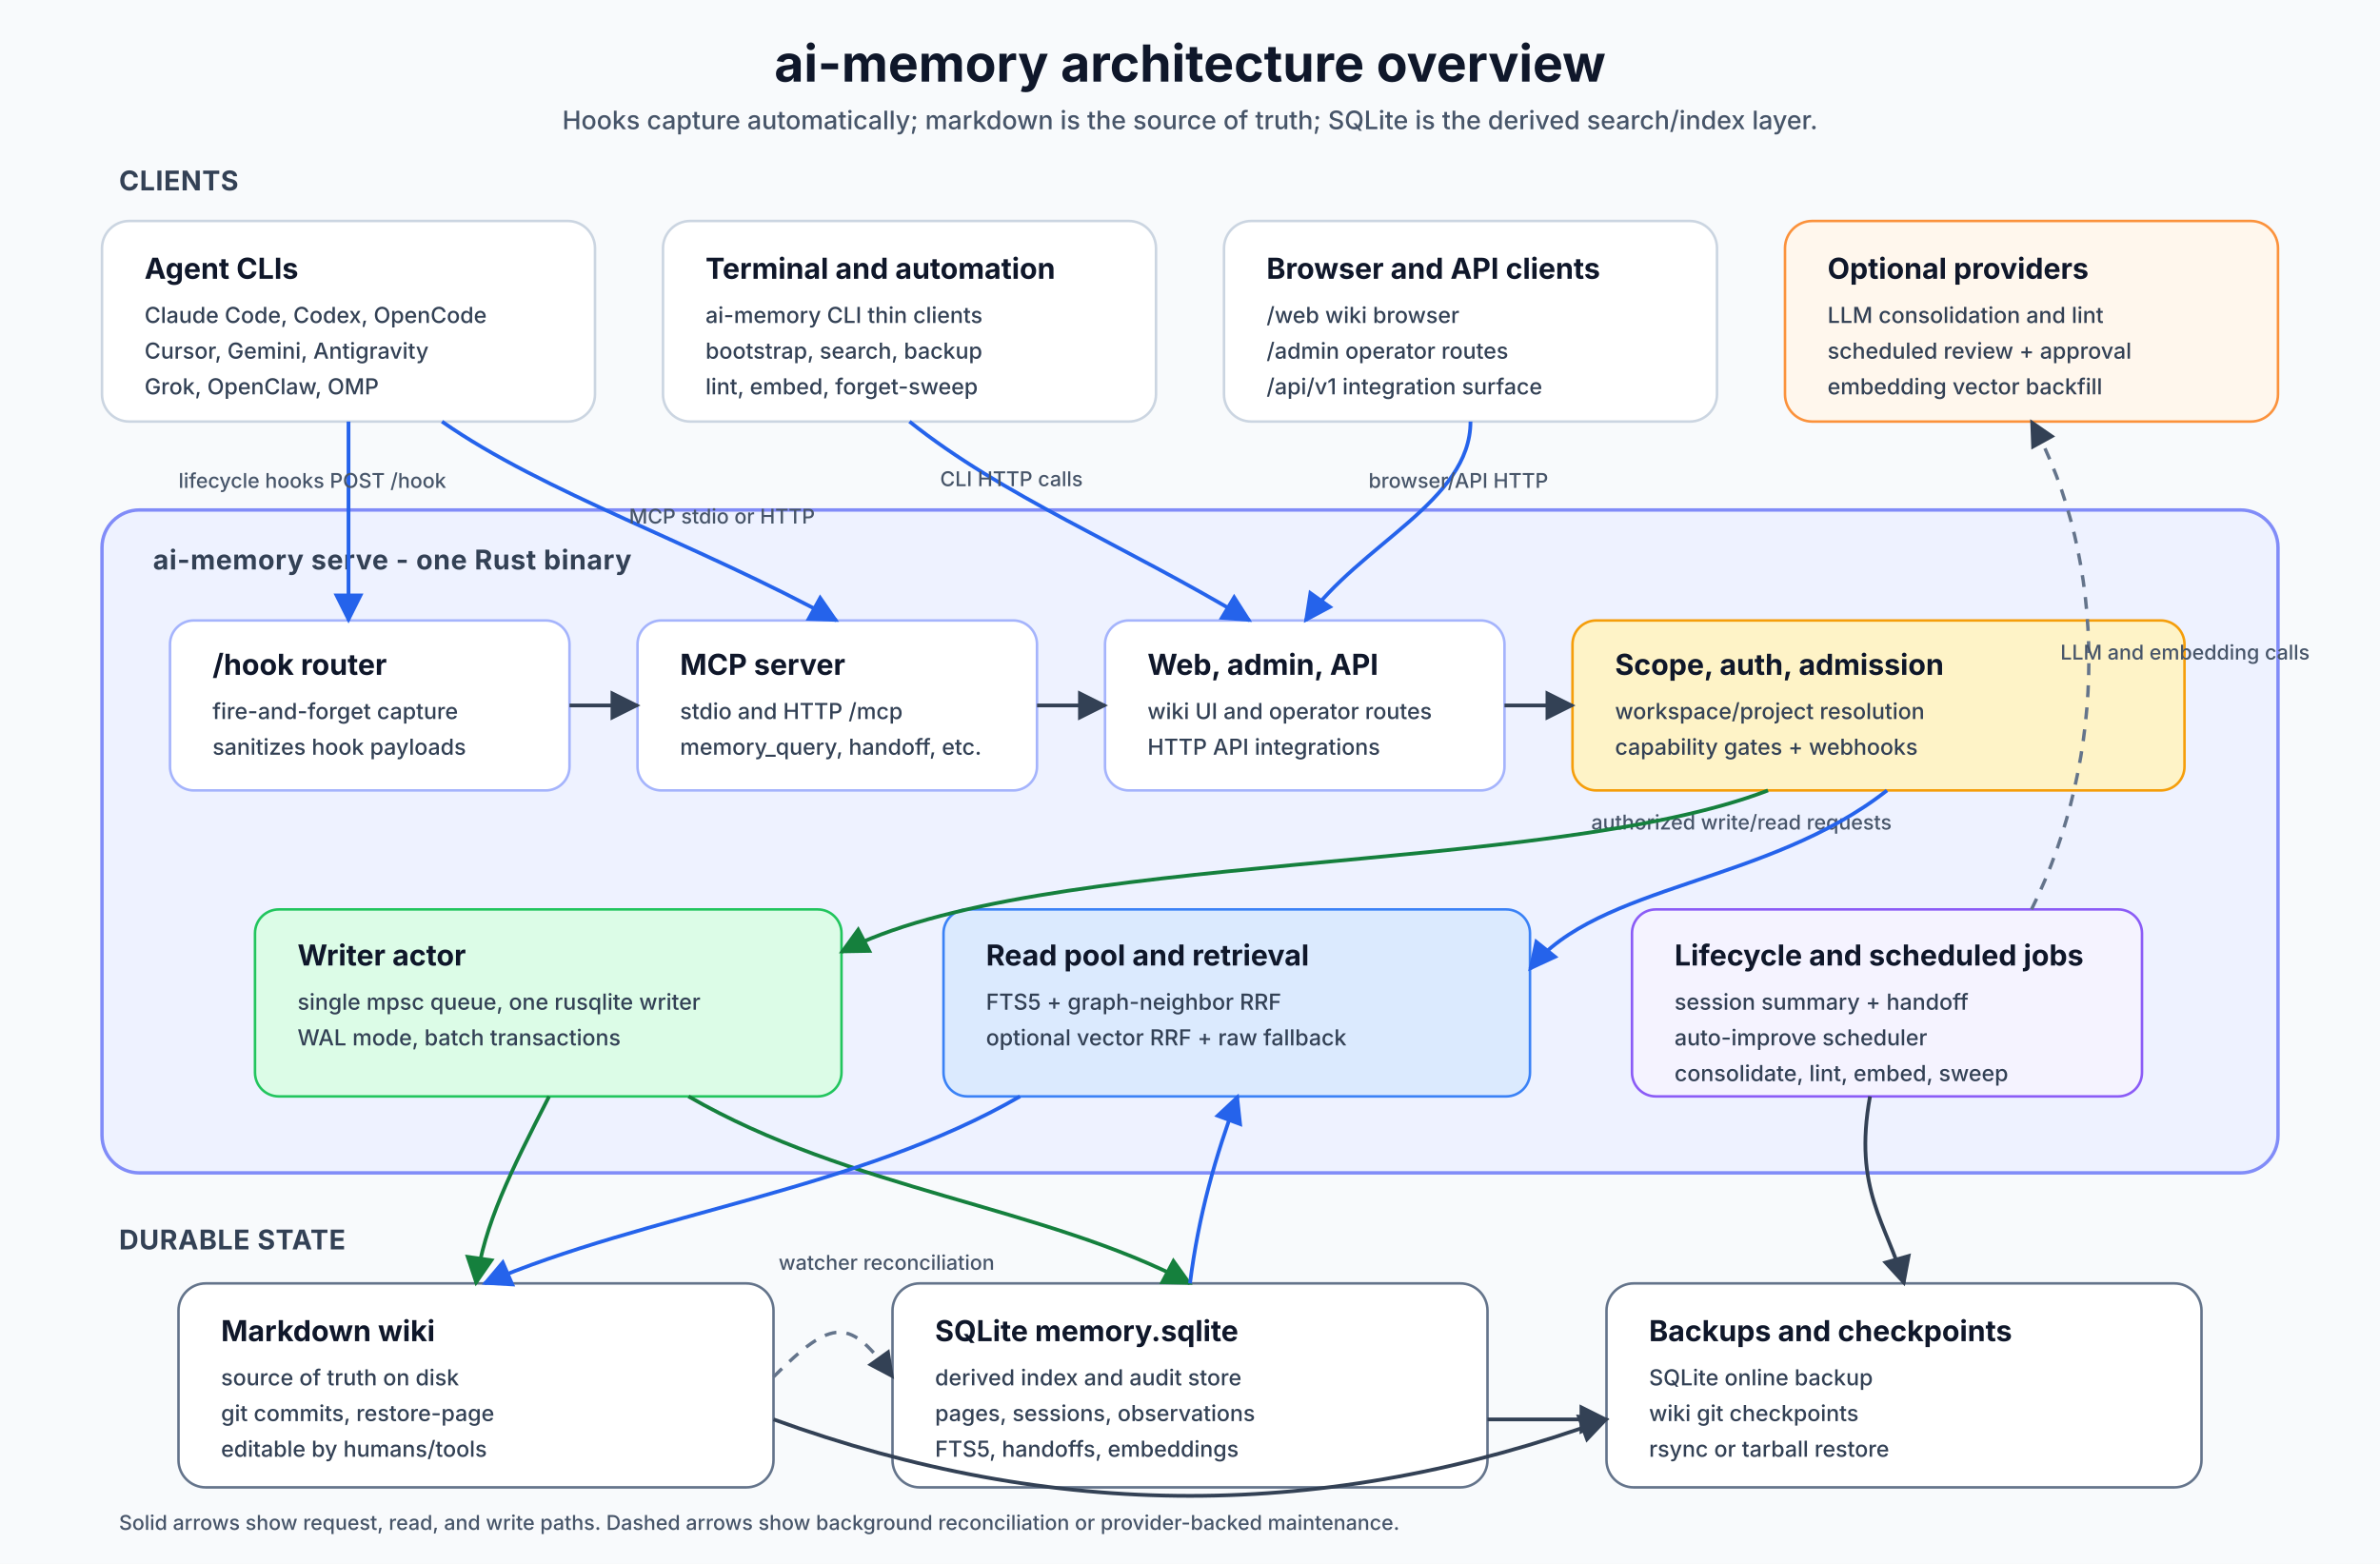
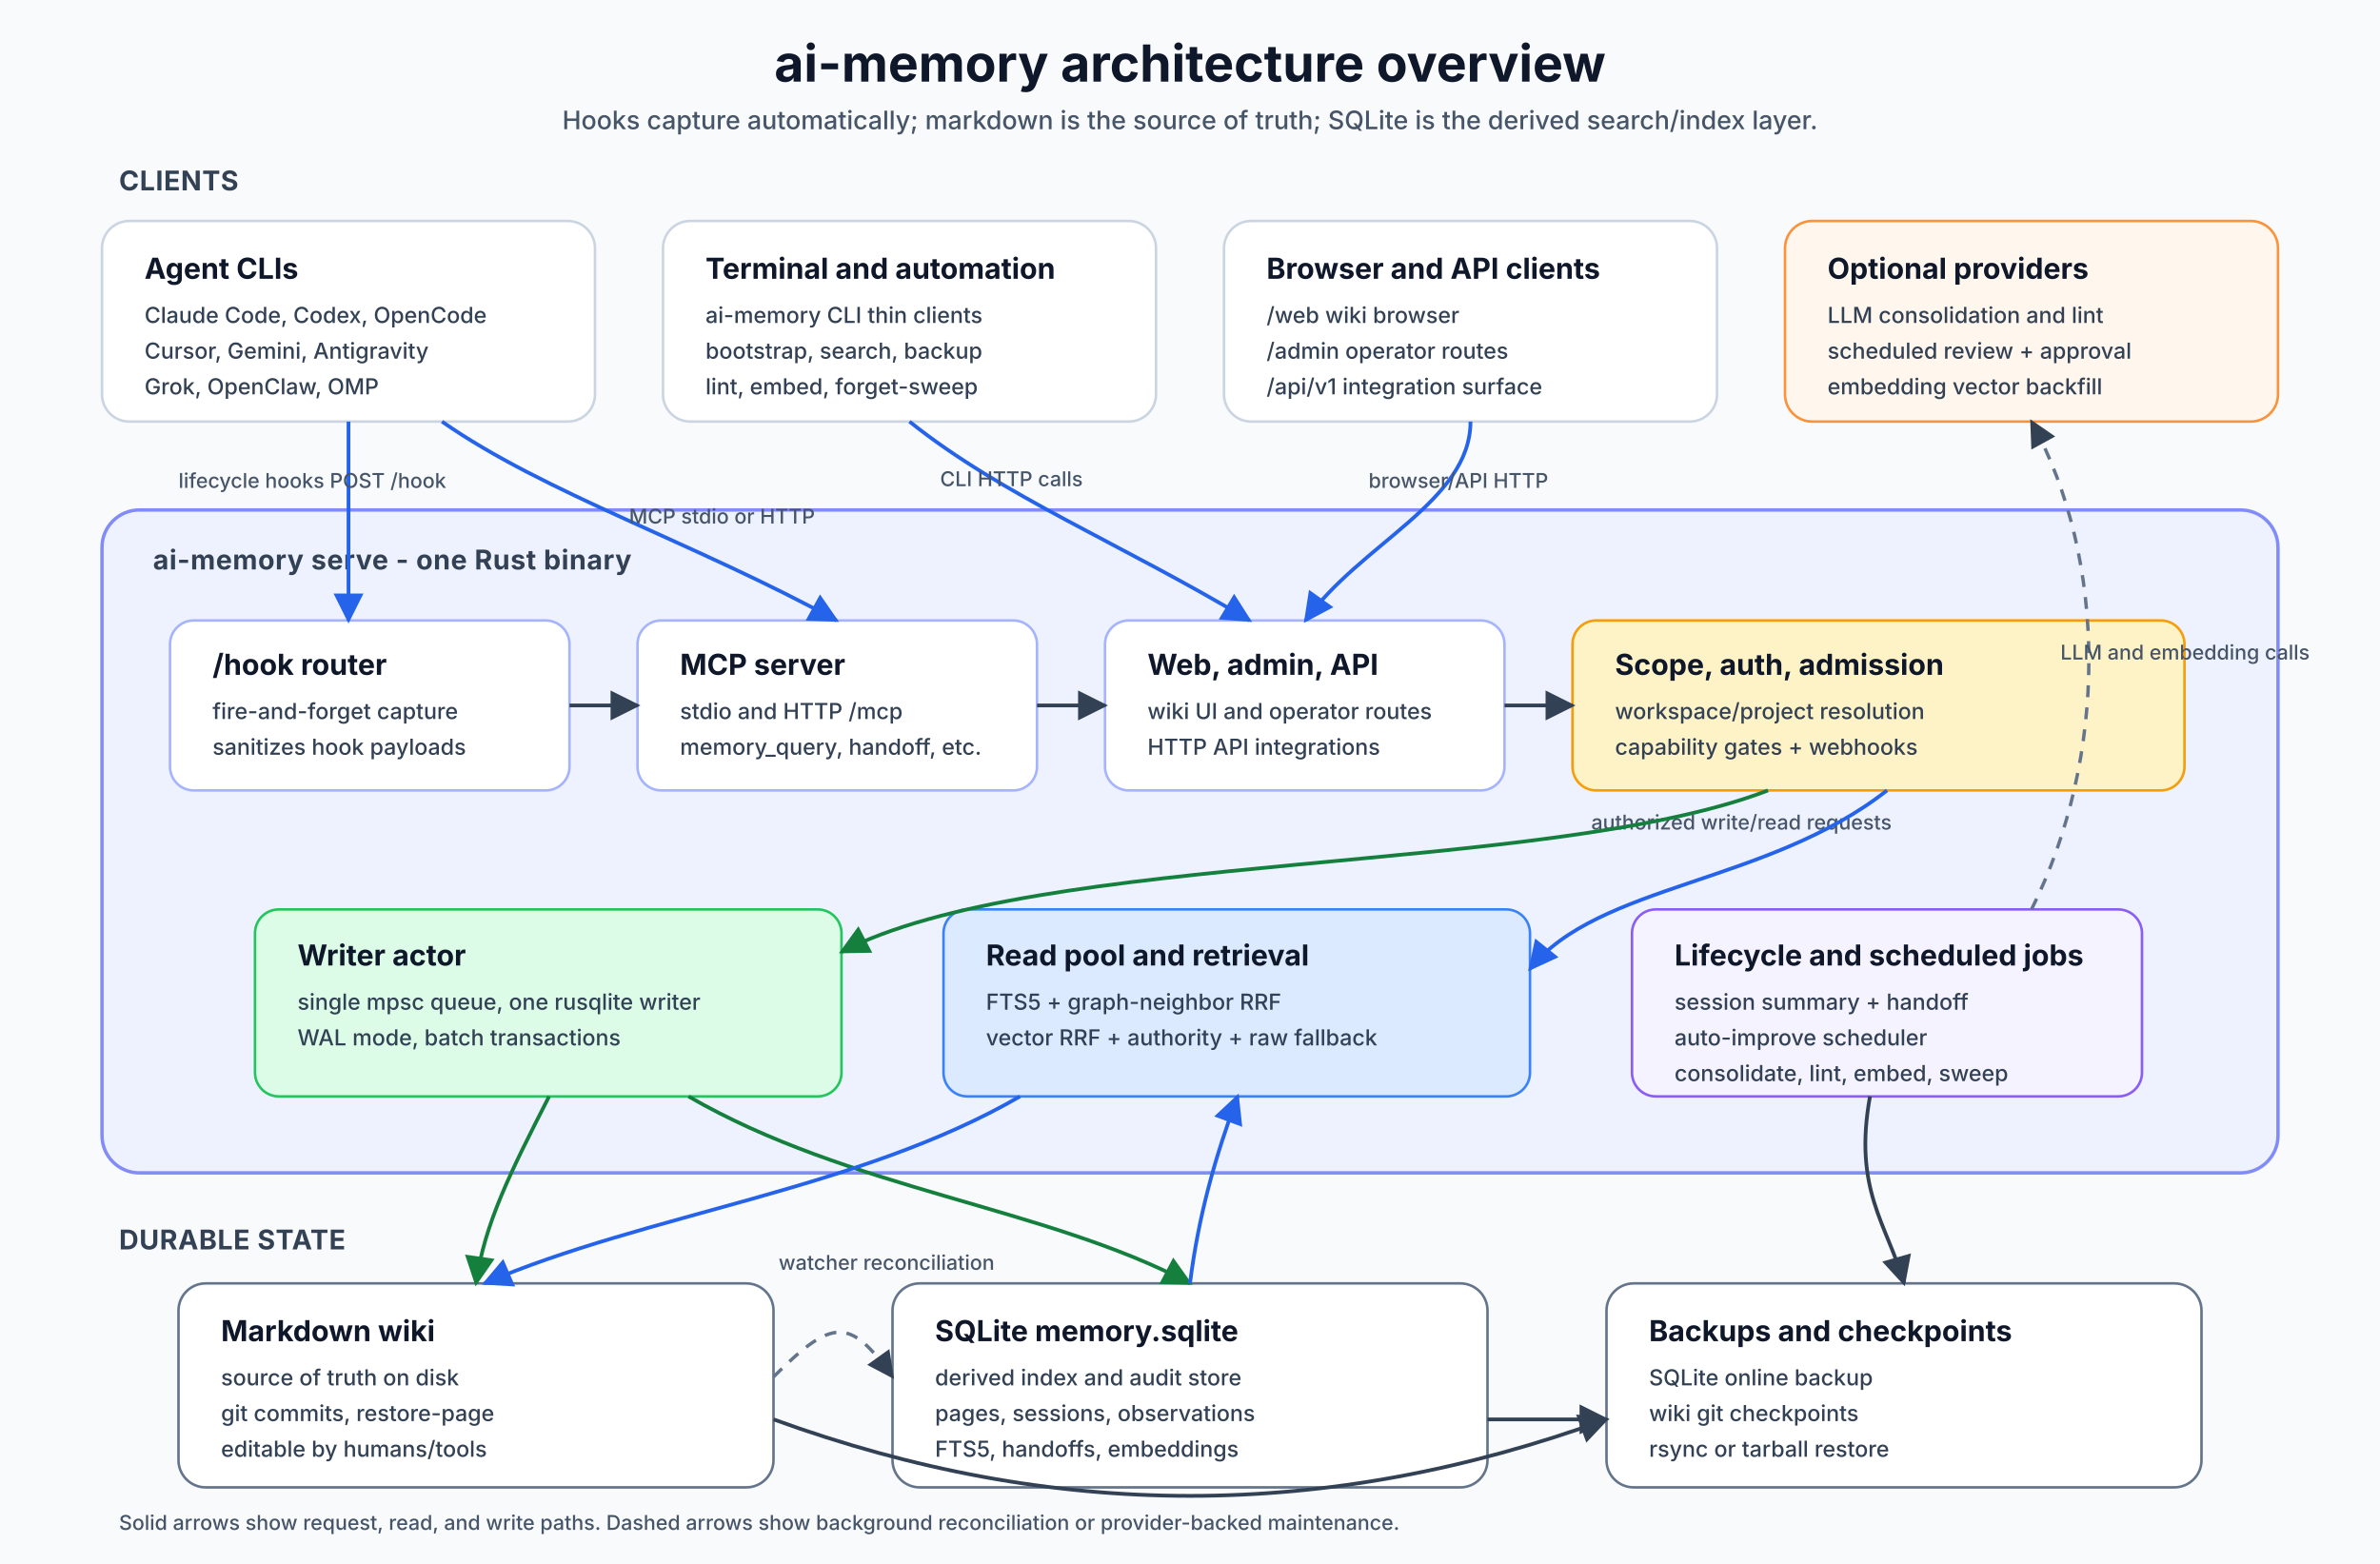
<svg xmlns="http://www.w3.org/2000/svg" width="1400" height="920" viewBox="0 0 1400 920" role="img" aria-labelledby="title desc">
  <defs>
    <marker id="arrow" viewBox="0 0 10 10" refX="9" refY="5" markerWidth="8" markerHeight="8" orient="auto-start-reverse">
      <path d="M 0 0 L 10 5 L 0 10 z" fill="#334155" />
    </marker>
    <marker id="arrow-blue" viewBox="0 0 10 10" refX="9" refY="5" markerWidth="8" markerHeight="8" orient="auto-start-reverse">
      <path d="M 0 0 L 10 5 L 0 10 z" fill="#2563eb" />
    </marker>
    <marker id="arrow-green" viewBox="0 0 10 10" refX="9" refY="5" markerWidth="8" markerHeight="8" orient="auto-start-reverse">
      <path d="M 0 0 L 10 5 L 0 10 z" fill="#15803d" />
    </marker>
    <style>
      .canvas { fill: #f8fafc; }
      .title { font: 700 30px system-ui, -apple-system, BlinkMacSystemFont, "Segoe UI", sans-serif; fill: #0f172a; }
      .subtitle { font: 500 15px system-ui, -apple-system, BlinkMacSystemFont, "Segoe UI", sans-serif; fill: #475569; }
      .group-label { font: 700 16px system-ui, -apple-system, BlinkMacSystemFont, "Segoe UI", sans-serif; fill: #334155; letter-spacing: .02em; }
      .box-title { font: 700 17px system-ui, -apple-system, BlinkMacSystemFont, "Segoe UI", sans-serif; fill: #0f172a; }
      .box-text { font: 500 13px system-ui, -apple-system, BlinkMacSystemFont, "Segoe UI", sans-serif; fill: #334155; }
      .small { font: 500 12px system-ui, -apple-system, BlinkMacSystemFont, "Segoe UI", sans-serif; fill: #475569; }
      .client { fill: #ffffff; stroke: #cbd5e1; stroke-width: 1.5; rx: 16; }
      .server { fill: #eef2ff; stroke: #818cf8; stroke-width: 2; rx: 22; }
      .route { fill: #ffffff; stroke: #a5b4fc; stroke-width: 1.5; rx: 14; }
      .boundary { fill: #fef3c7; stroke: #f59e0b; stroke-width: 1.5; rx: 14; }
      .writer { fill: #dcfce7; stroke: #22c55e; stroke-width: 1.5; rx: 14; }
      .reader { fill: #dbeafe; stroke: #3b82f6; stroke-width: 1.5; rx: 14; }
      .job { fill: #f5f3ff; stroke: #8b5cf6; stroke-width: 1.5; rx: 14; }
      .store { fill: #ffffff; stroke: #64748b; stroke-width: 1.5; rx: 16; }
      .external { fill: #fff7ed; stroke: #fb923c; stroke-width: 1.5; rx: 16; }
      .arrow { fill: none; stroke: #334155; stroke-width: 2.2; marker-end: url(#arrow); }
      .arrow-blue { fill: none; stroke: #2563eb; stroke-width: 2.2; marker-end: url(#arrow-blue); }
      .arrow-green { fill: none; stroke: #15803d; stroke-width: 2.2; marker-end: url(#arrow-green); }
      .arrow-dashed { fill: none; stroke: #64748b; stroke-width: 2; stroke-dasharray: 7 6; marker-end: url(#arrow); }
    </style>
  </defs>
  <rect class="canvas" x="0" y="0" width="1400" height="920" />
  <text class="title" x="700" y="48" text-anchor="middle">ai-memory architecture overview</text>
  <text class="subtitle" x="700" y="76" text-anchor="middle">Hooks capture automatically; markdown is the source of truth; SQLite is the derived search/index layer.</text>
  <text class="group-label" x="70" y="112">CLIENTS</text>
  <rect class="client" x="60" y="130" width="290" height="118" />
  <text class="box-title" x="85" y="164">Agent CLIs</text>
  <text class="box-text" x="85" y="190">Claude Code, Codex, OpenCode</text>
  <text class="box-text" x="85" y="211">Cursor, Gemini, Antigravity</text>
  <text class="box-text" x="85" y="232">Grok, OpenClaw, OMP</text>
  <rect class="client" x="390" y="130" width="290" height="118" />
  <text class="box-title" x="415" y="164">Terminal and automation</text>
  <text class="box-text" x="415" y="190">ai-memory CLI thin clients</text>
  <text class="box-text" x="415" y="211">bootstrap, search, backup</text>
  <text class="box-text" x="415" y="232">lint, embed, forget-sweep</text>
  <rect class="client" x="720" y="130" width="290" height="118" />
  <text class="box-title" x="745" y="164">Browser and API clients</text>
  <text class="box-text" x="745" y="190">/web wiki browser</text>
  <text class="box-text" x="745" y="211">/admin operator routes</text>
  <text class="box-text" x="745" y="232">/api/v1 integration surface</text>
  <rect class="external" x="1050" y="130" width="290" height="118" />
  <text class="box-title" x="1075" y="164">Optional providers</text>
  <text class="box-text" x="1075" y="190">LLM consolidation and lint</text>
  <text class="box-text" x="1075" y="211">scheduled review + approval</text>
  <text class="box-text" x="1075" y="232">embedding vector backfill</text>
  <rect class="server" x="60" y="300" width="1280" height="390" />
  <text class="group-label" x="90" y="335">ai-memory serve - one Rust binary</text>
  <rect class="route" x="100" y="365" width="235" height="100" />
  <text class="box-title" x="125" y="397">/hook router</text>
  <text class="box-text" x="125" y="423">fire-and-forget capture</text>
  <text class="box-text" x="125" y="444">sanitizes hook payloads</text>
  <rect class="route" x="375" y="365" width="235" height="100" />
  <text class="box-title" x="400" y="397">MCP server</text>
  <text class="box-text" x="400" y="423">stdio and HTTP /mcp</text>
  <text class="box-text" x="400" y="444">memory_query, handoff, etc.</text>
  <rect class="route" x="650" y="365" width="235" height="100" />
  <text class="box-title" x="675" y="397">Web, admin, API</text>
  <text class="box-text" x="675" y="423">wiki UI and operator routes</text>
  <text class="box-text" x="675" y="444">HTTP API integrations</text>
  <rect class="boundary" x="925" y="365" width="360" height="100" />
  <text class="box-title" x="950" y="397">Scope, auth, admission</text>
  <text class="box-text" x="950" y="423">workspace/project resolution</text>
  <text class="box-text" x="950" y="444">capability gates + webhooks</text>
  <rect class="writer" x="150" y="535" width="345" height="110" />
  <text class="box-title" x="175" y="568">Writer actor</text>
  <text class="box-text" x="175" y="594">single mpsc queue, one rusqlite writer</text>
  <text class="box-text" x="175" y="615">WAL mode, batch transactions</text>
  <rect class="reader" x="555" y="535" width="345" height="110" />
  <text class="box-title" x="580" y="568">Read pool and retrieval</text>
  <text class="box-text" x="580" y="594">FTS5 + graph-neighbor RRF</text>
-   <text class="box-text" x="580" y="615">optional vector RRF + raw fallback</text>
+   <text class="box-text" x="580" y="615">vector RRF + authority + raw fallback</text>
  <rect class="job" x="960" y="535" width="300" height="110" />
  <text class="box-title" x="985" y="568">Lifecycle and scheduled jobs</text>
  <text class="box-text" x="985" y="594">session summary + handoff</text>
  <text class="box-text" x="985" y="615">auto-improve scheduler</text>
  <text class="box-text" x="985" y="636">consolidate, lint, embed, sweep</text>
  <text class="group-label" x="70" y="735">DURABLE STATE</text>
  <rect class="store" x="105" y="755" width="350" height="120" />
  <text class="box-title" x="130" y="789">Markdown wiki</text>
  <text class="box-text" x="130" y="815">source of truth on disk</text>
  <text class="box-text" x="130" y="836">git commits, restore-page</text>
  <text class="box-text" x="130" y="857">editable by humans/tools</text>
  <rect class="store" x="525" y="755" width="350" height="120" />
  <text class="box-title" x="550" y="789">SQLite memory.sqlite</text>
  <text class="box-text" x="550" y="815">derived index and audit store</text>
  <text class="box-text" x="550" y="836">pages, sessions, observations</text>
  <text class="box-text" x="550" y="857">FTS5, handoffs, embeddings</text>
  <rect class="store" x="945" y="755" width="350" height="120" />
  <text class="box-title" x="970" y="789">Backups and checkpoints</text>
  <text class="box-text" x="970" y="815">SQLite online backup</text>
  <text class="box-text" x="970" y="836">wiki git checkpoints</text>
  <text class="box-text" x="970" y="857">rsync or tarball restore</text>
  <path class="arrow-blue" d="M 205 248 C 205 280 205 320 205 365" />
  <text class="small" x="105" y="287">lifecycle hooks POST /hook</text>
  <path class="arrow-blue" d="M 260 248 C 320 290 410 320 492 365" />
  <text class="small" x="370" y="308">MCP stdio or HTTP</text>
  <path class="arrow-blue" d="M 535 248 C 590 292 660 320 735 365" />
  <text class="small" x="553" y="286">CLI HTTP calls</text>
  <path class="arrow-blue" d="M 865 248 C 865 295 800 320 768 365" />
  <text class="small" x="805" y="287">browser/API HTTP</text>
  <path class="arrow" d="M 335 415 L 375 415" />
  <path class="arrow" d="M 610 415 L 650 415" />
  <path class="arrow" d="M 885 415 L 925 415" />
  <text class="small" x="936" y="488">authorized write/read requests</text>
  <path class="arrow-green" d="M 1040 465 C 910 515 610 500 495 560" />
  <path class="arrow-blue" d="M 1110 465 C 1040 520 940 520 900 570" />
  <path class="arrow-green" d="M 323 645 C 300 690 285 720 280 755" />
  <path class="arrow-green" d="M 405 645 C 500 700 615 710 700 755" />
  <path class="arrow-blue" d="M 700 755 C 705 715 715 680 728 645" />
  <path class="arrow-blue" d="M 600 645 C 505 700 380 714 285 755" />
  <path class="arrow-dashed" d="M 455 810 C 490 775 500 775 525 810" />
  <text class="small" x="458" y="747">watcher reconciliation</text>
  <path class="arrow" d="M 1100 645 C 1090 700 1110 720 1120 755" />
  <path class="arrow" d="M 455 835 C 620 895 780 895 945 835" />
  <path class="arrow" d="M 875 835 C 900 835 920 835 945 835" />
  <path class="arrow-dashed" d="M 1195 535 C 1240 445 1240 330 1195 248" />
  <text class="small" x="1212" y="388">LLM and embedding calls</text>
  <text class="small" x="70" y="900">Solid arrows show request, read, and write paths. Dashed arrows show background reconciliation or provider-backed maintenance.</text>
</svg>
